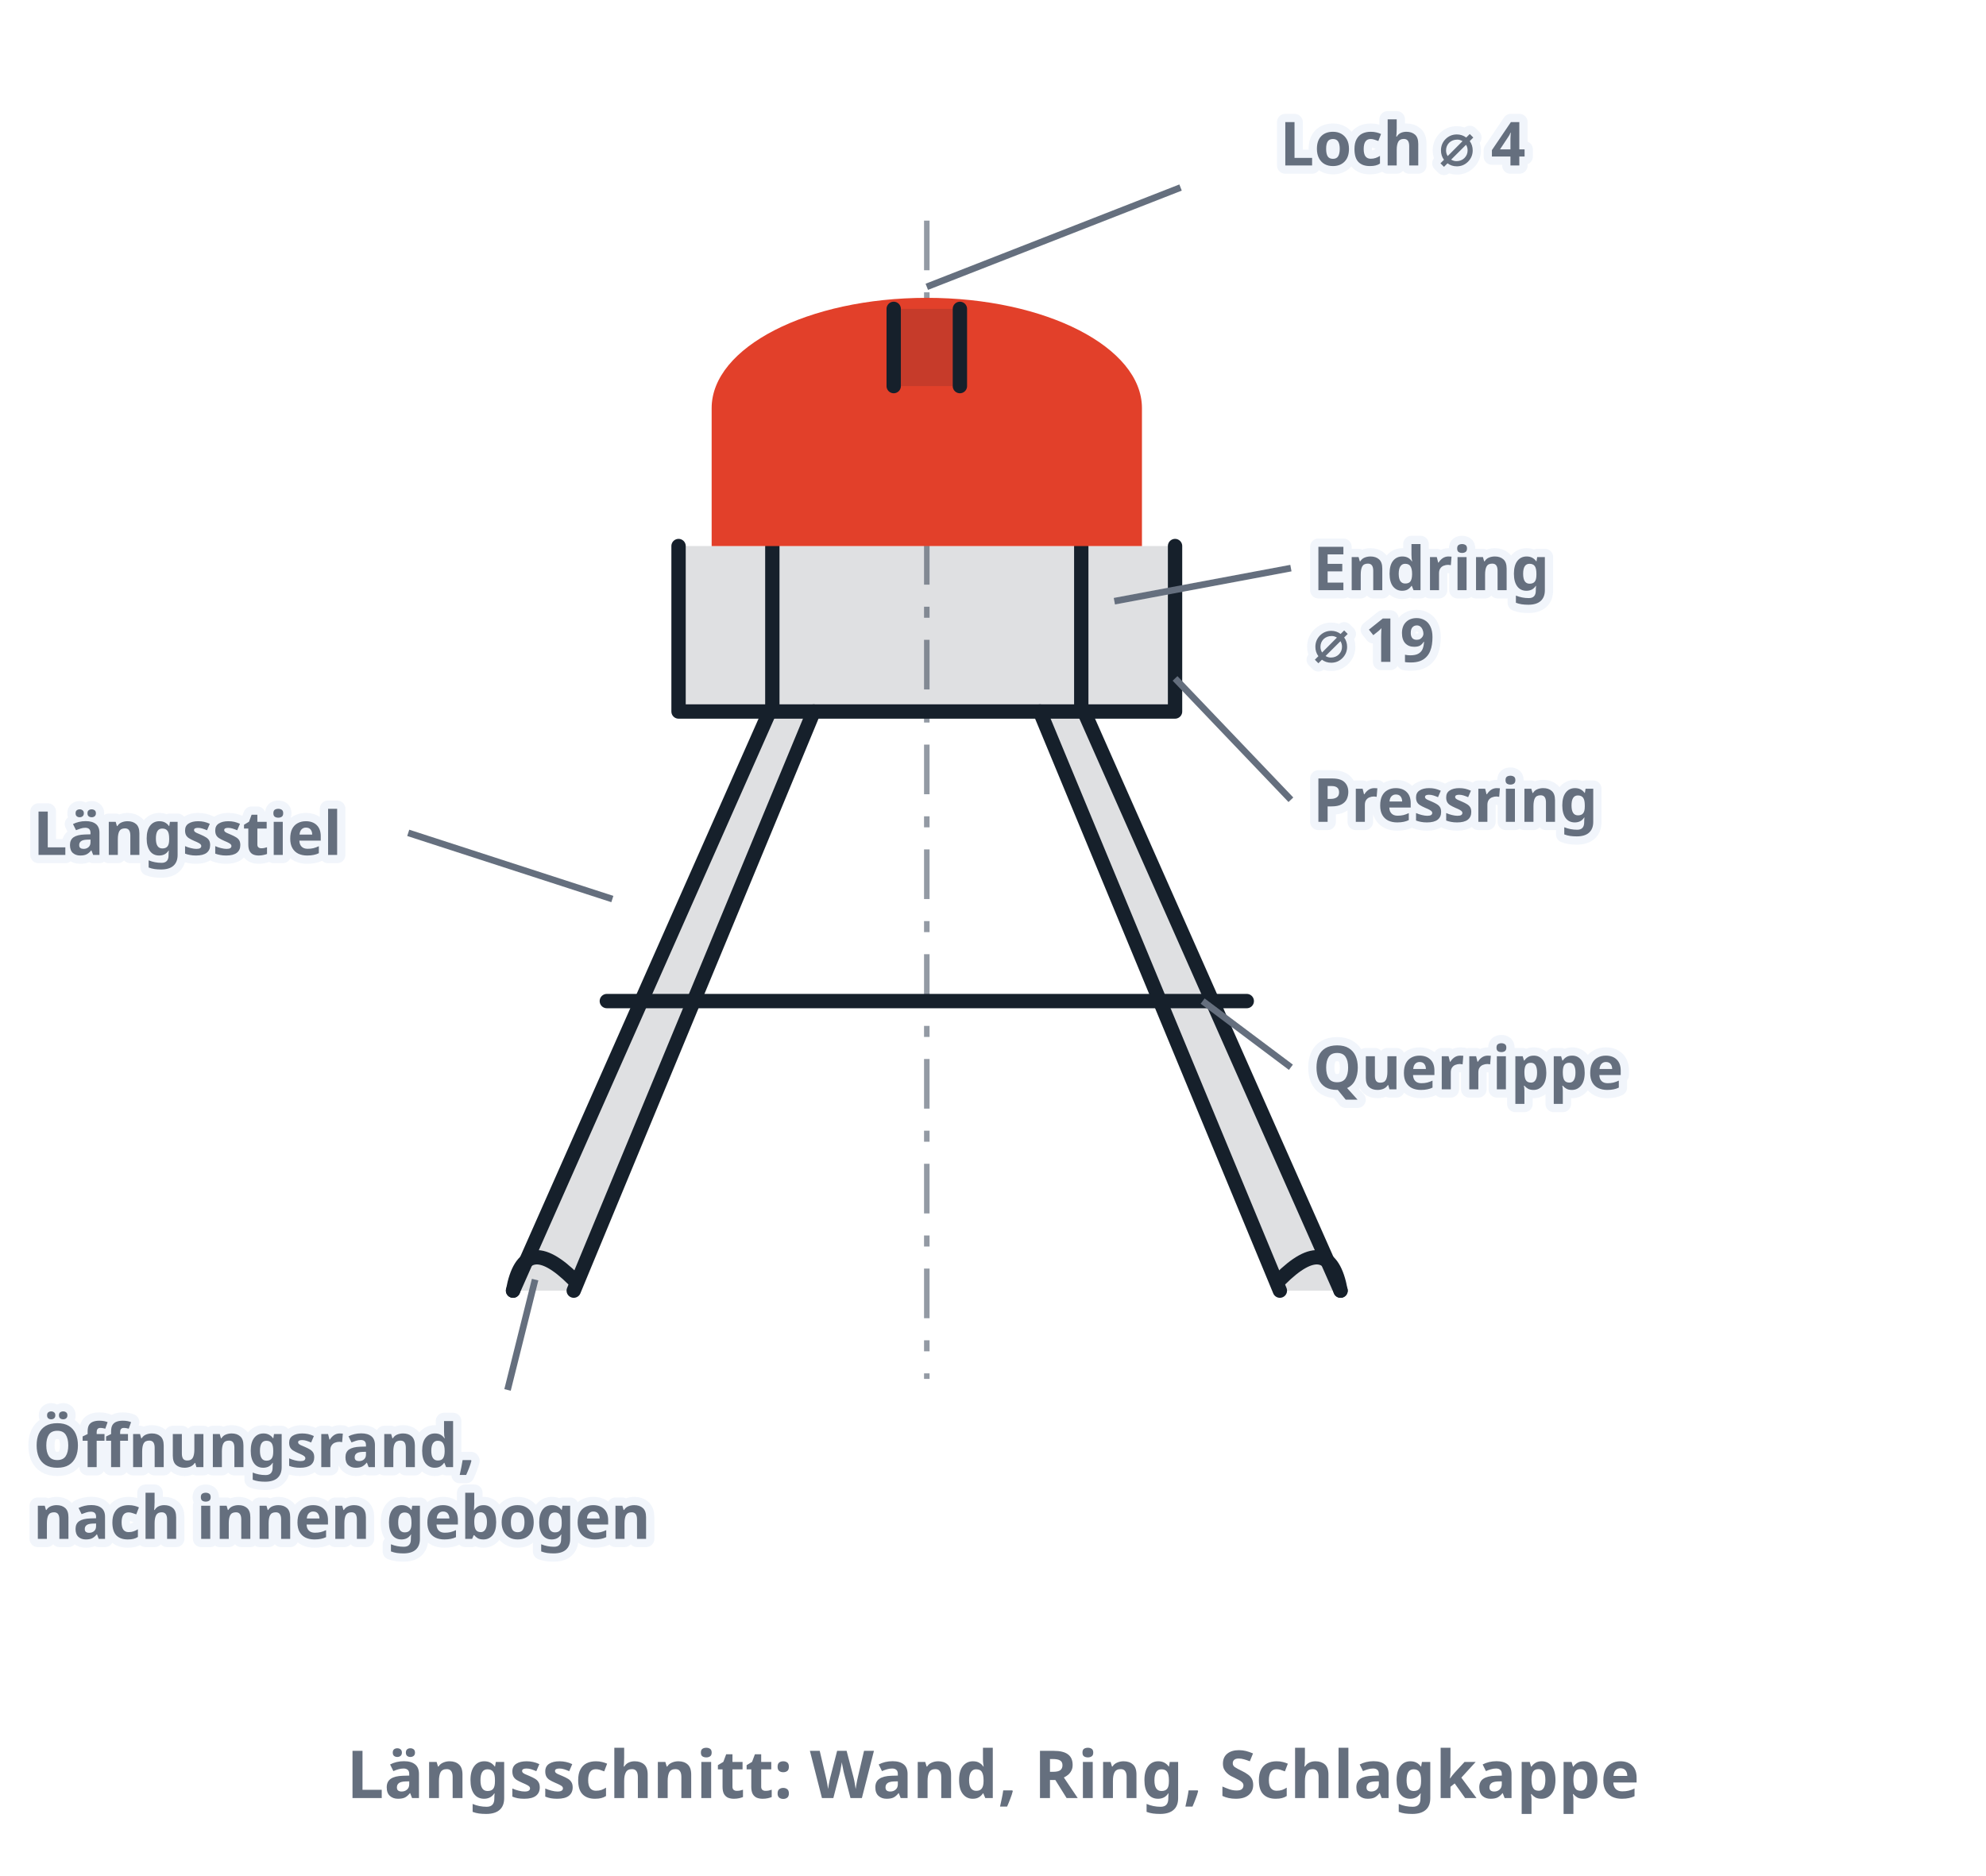
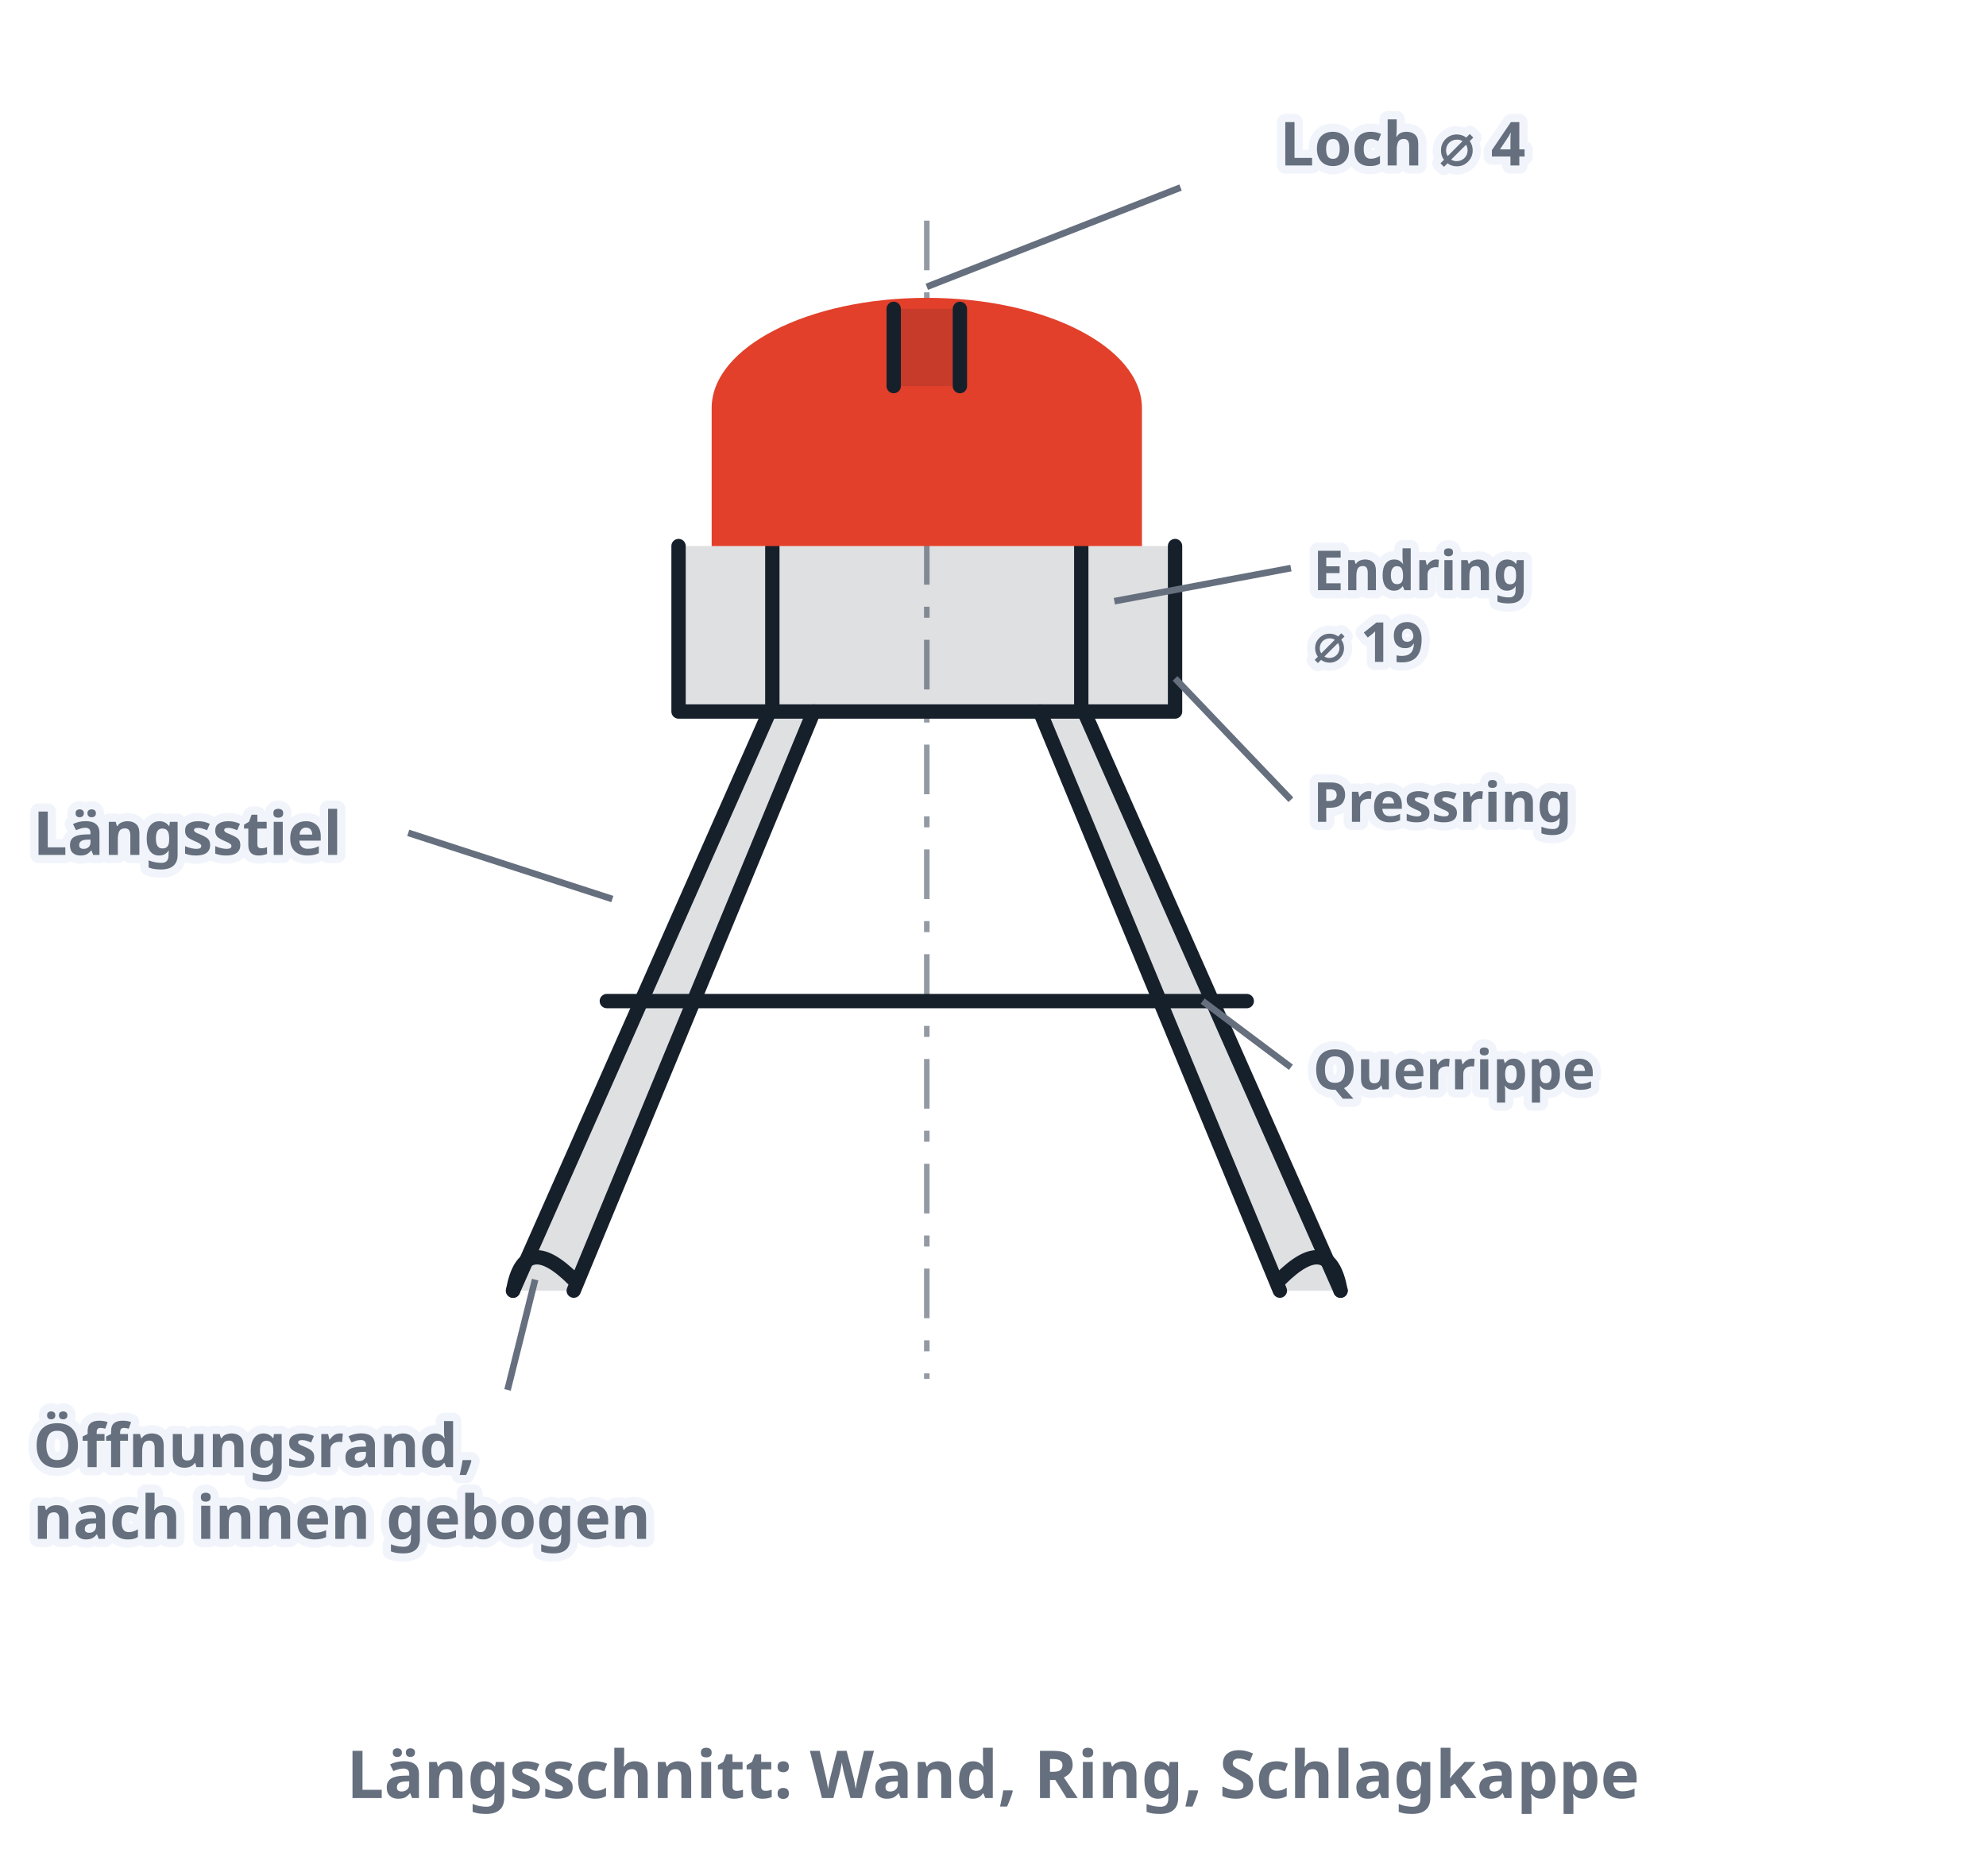
<svg xmlns="http://www.w3.org/2000/svg" viewBox="0 0 360 340" role="img" aria-label="Längsschnitt durch einen Speeder: das Loch mit 4 Millimetern in der Schlagkappe, der Endring mit 19 Millimetern, der Pressring am Kragen, die Querrippe zwischen den Längsstielen und der nach innen gebogene Öffnungsrand.">
  <style>
    .kontur{fill:none;stroke:var(--tinte,#16202b);stroke-width:2.6;stroke-linejoin:round;stroke-linecap:round}
    .schnitt{fill:var(--tinte,#16202b);opacity:.14}
    .kappe{fill:var(--speeder-kappe,#e2402a)}
    .kappenlinie{fill:none;stroke:var(--speeder-kappe-tief,#a82412);stroke-width:2;stroke-linecap:round}
    .stiel{fill:none;stroke:var(--tinte,#16202b);stroke-width:1.5;opacity:.45}
-     .korbflaeche{fill:var(--speeder-korb,#f0c400);opacity:.28}
+     .korbflaeche{fill:var(--speeder-korb-flaeche,#f1e7b5)}
    .masz{fill:none;stroke:var(--tinte-3,#656f7e);stroke-width:1.2}
    .hilfslinie{fill:none;stroke:var(--tinte-3,#656f7e);stroke-width:1;stroke-dasharray:4 4;opacity:.85}
    .achse{fill:none;stroke:var(--tinte-3,#656f7e);stroke-width:1;stroke-dasharray:9 4 2 4;opacity:.7}
    .pfeil{fill:var(--tinte-3,#656f7e)}
    .maszzahl{fill:var(--tinte,#16202b);font:700 12px/1 system-ui,sans-serif;text-anchor:middle;paint-order:stroke;stroke:var(--flaeche-2,#f1f5fb);stroke-width:4;stroke-linejoin:round}
    .ico{fill:var(--primaer-tief,#1568ad);font:600 10px/1 system-ui,sans-serif;text-anchor:middle}
    .teil{fill:var(--tinte-3,#656f7e);font:600 11px/1 system-ui,sans-serif;paint-order:stroke;stroke:var(--flaeche-2,#f1f5fb);stroke-width:3;stroke-linejoin:round}
    .teilr{fill:var(--tinte-3,#656f7e);font:600 11px/1 system-ui,sans-serif;text-anchor:end;paint-order:stroke;stroke:var(--flaeche-2,#f1f5fb);stroke-width:3;stroke-linejoin:round}
+     .teilk{fill:var(--tinte-3,#656f7e);font:600 10px/1 system-ui,sans-serif;paint-order:stroke;stroke:var(--flaeche-2,#f1f5fb);stroke-width:3;stroke-linejoin:round}
    .st{fill:var(--tinte-3,#656f7e);font:600 12px/1 system-ui,sans-serif;text-anchor:middle}
  </style>
  <defs>
    <marker id="mp" viewBox="0 0 10 10" markerWidth="7" markerHeight="7" refX="8.5" refY="5" orient="auto">
      <path d="M1,1 L9,5 L1,9 Z" class="pfeil" />
    </marker>
    <marker id="mp2" viewBox="0 0 10 10" markerWidth="7" markerHeight="7" refX="8.5" refY="5" orient="auto-start-reverse">
      <path d="M1,1 L9,5 L1,9 Z" class="pfeil" />
    </marker>
  </defs>
  <path class="achse" d="M168,40 L168,250" />
  <path class="schnitt" d="M139.5,129 L93,234 L104,234 L147.5,129 Z" />
  <path class="schnitt" d="M196.5,129 L243,234 L232,234 L188.5,129 Z" />
  <path class="kontur" d="M139.5,129 L93,234 M147.5,129 L104,234" />
  <path class="kontur" d="M196.5,129 L243,234 M188.5,129 L232,234" />
  <path class="kontur" d="M93,234 q 2,-11 11,-2" />
  <path class="kontur" d="M243,234 q -2,-11 -11,-2" />
  <path class="kontur" d="M110,181.5 L226,181.5" />
  <path class="schnitt" d="M123,99 L213,99 L213,129 L123,129 Z" />
  <path class="kontur" d="M123,99 L123,129 M213,99 L213,129 M123,129 L213,129" />
  <path class="kontur" d="M140,99 L140,129 M196,99 L196,129" />
  <path class="kappe" d="M129,99 L129,74 A39,20 0 0 1 207,74 L207,99 Z" />
  <path class="schnitt" d="M162,56 L174,56 L174,70 L162,70 Z" />
  <path class="kontur" d="M162,56 L162,70 M174,56 L174,70" />
  <path class="masz" d="M168,52 L214,34" />
  <text class="teil" x="232" y="30">Loch ⌀ 4</text>
  <path class="masz" d="M202,109 L234,103" />
-   <text class="teil" x="238" y="107">Endring</text>
-   <text class="teil" x="238" y="120">⌀ 19</text>
+   <text class="teilk" x="238" y="107">Endring</text>
+   <text class="teilk" x="238" y="120">⌀ 19</text>
  <path class="masz" d="M213,123 L234,145" />
-   <text class="teil" x="238" y="149">Pressring</text>
+   <text class="teilk" x="238" y="149">Pressring</text>
  <path class="masz" d="M218,181.5 L234,193.5" />
-   <text class="teil" x="238" y="197.5">Querrippe</text>
+   <text class="teilk" x="238" y="197.5">Querrippe</text>
  <path class="masz" d="M111,163 L74,151" />
  <text class="teil" x="6" y="155">Längsstiel</text>
  <path class="masz" d="M97,232 L92,252" />
  <text class="teil" x="6" y="266">Öffnungsrand,</text>
  <text class="teil" x="6" y="279">nach innen gebogen</text>
  <text class="st" x="180" y="326">Längsschnitt: Wand, Ring, Schlagkappe</text>
</svg>
